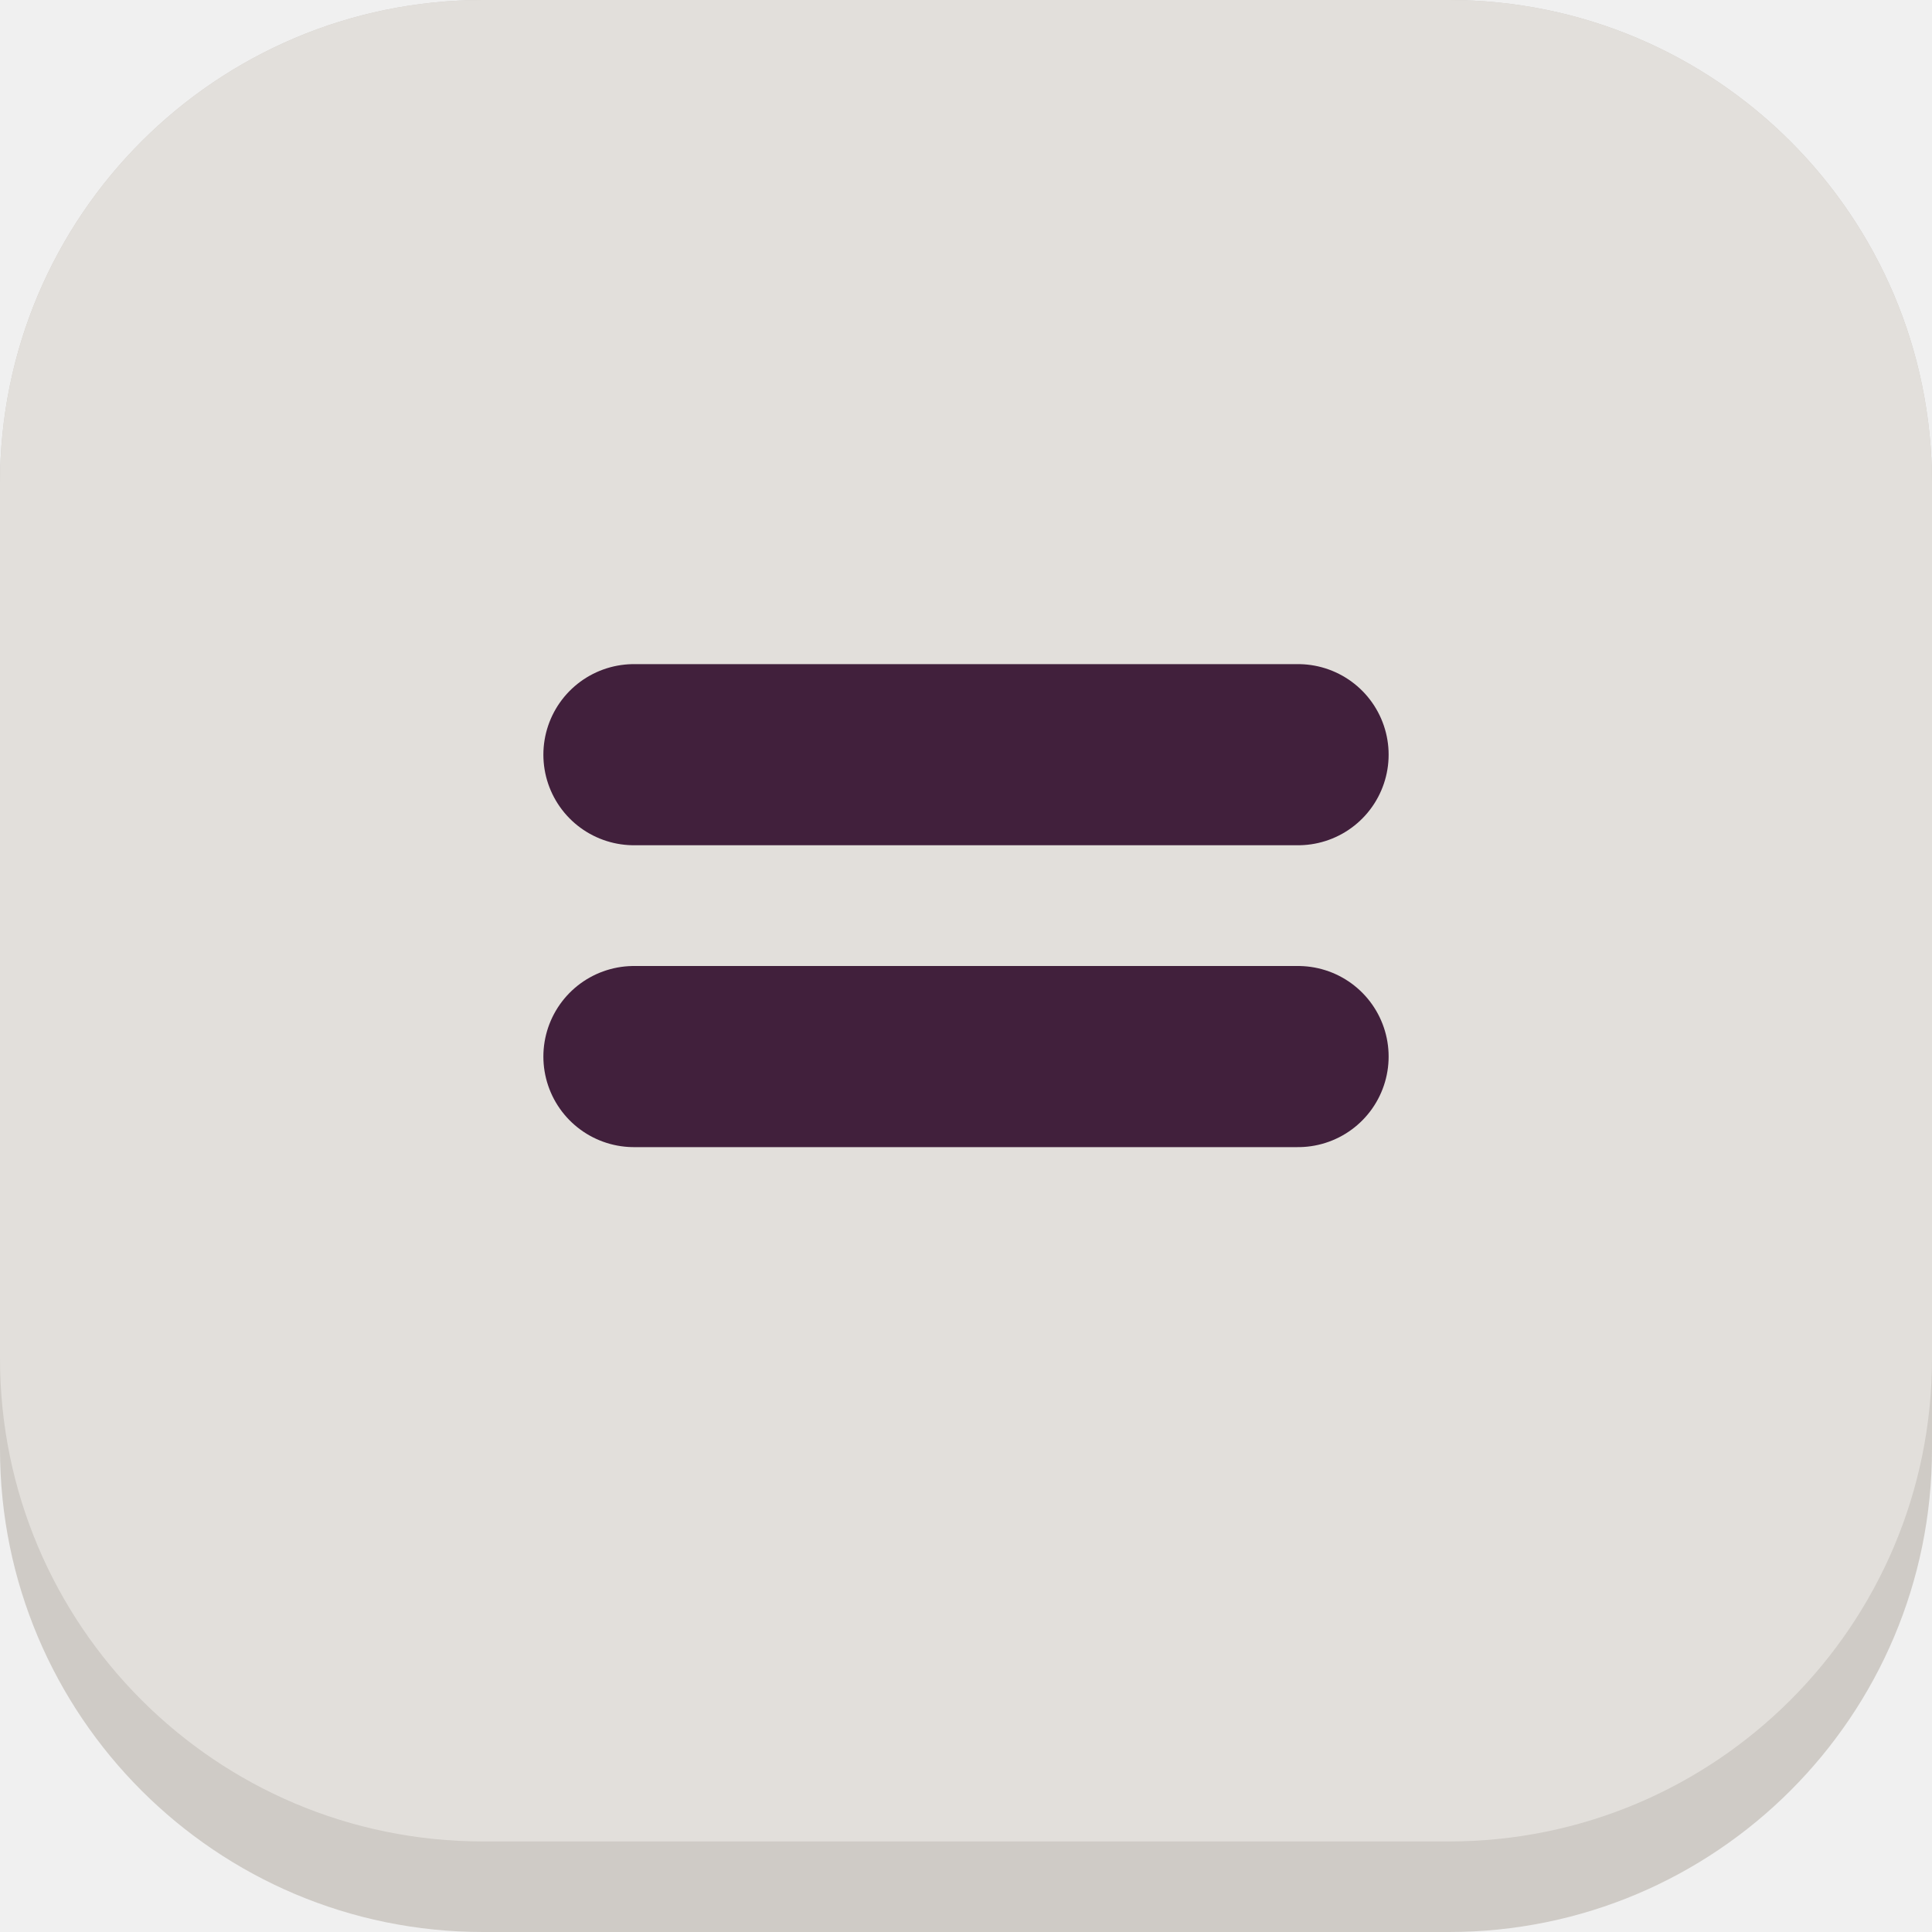
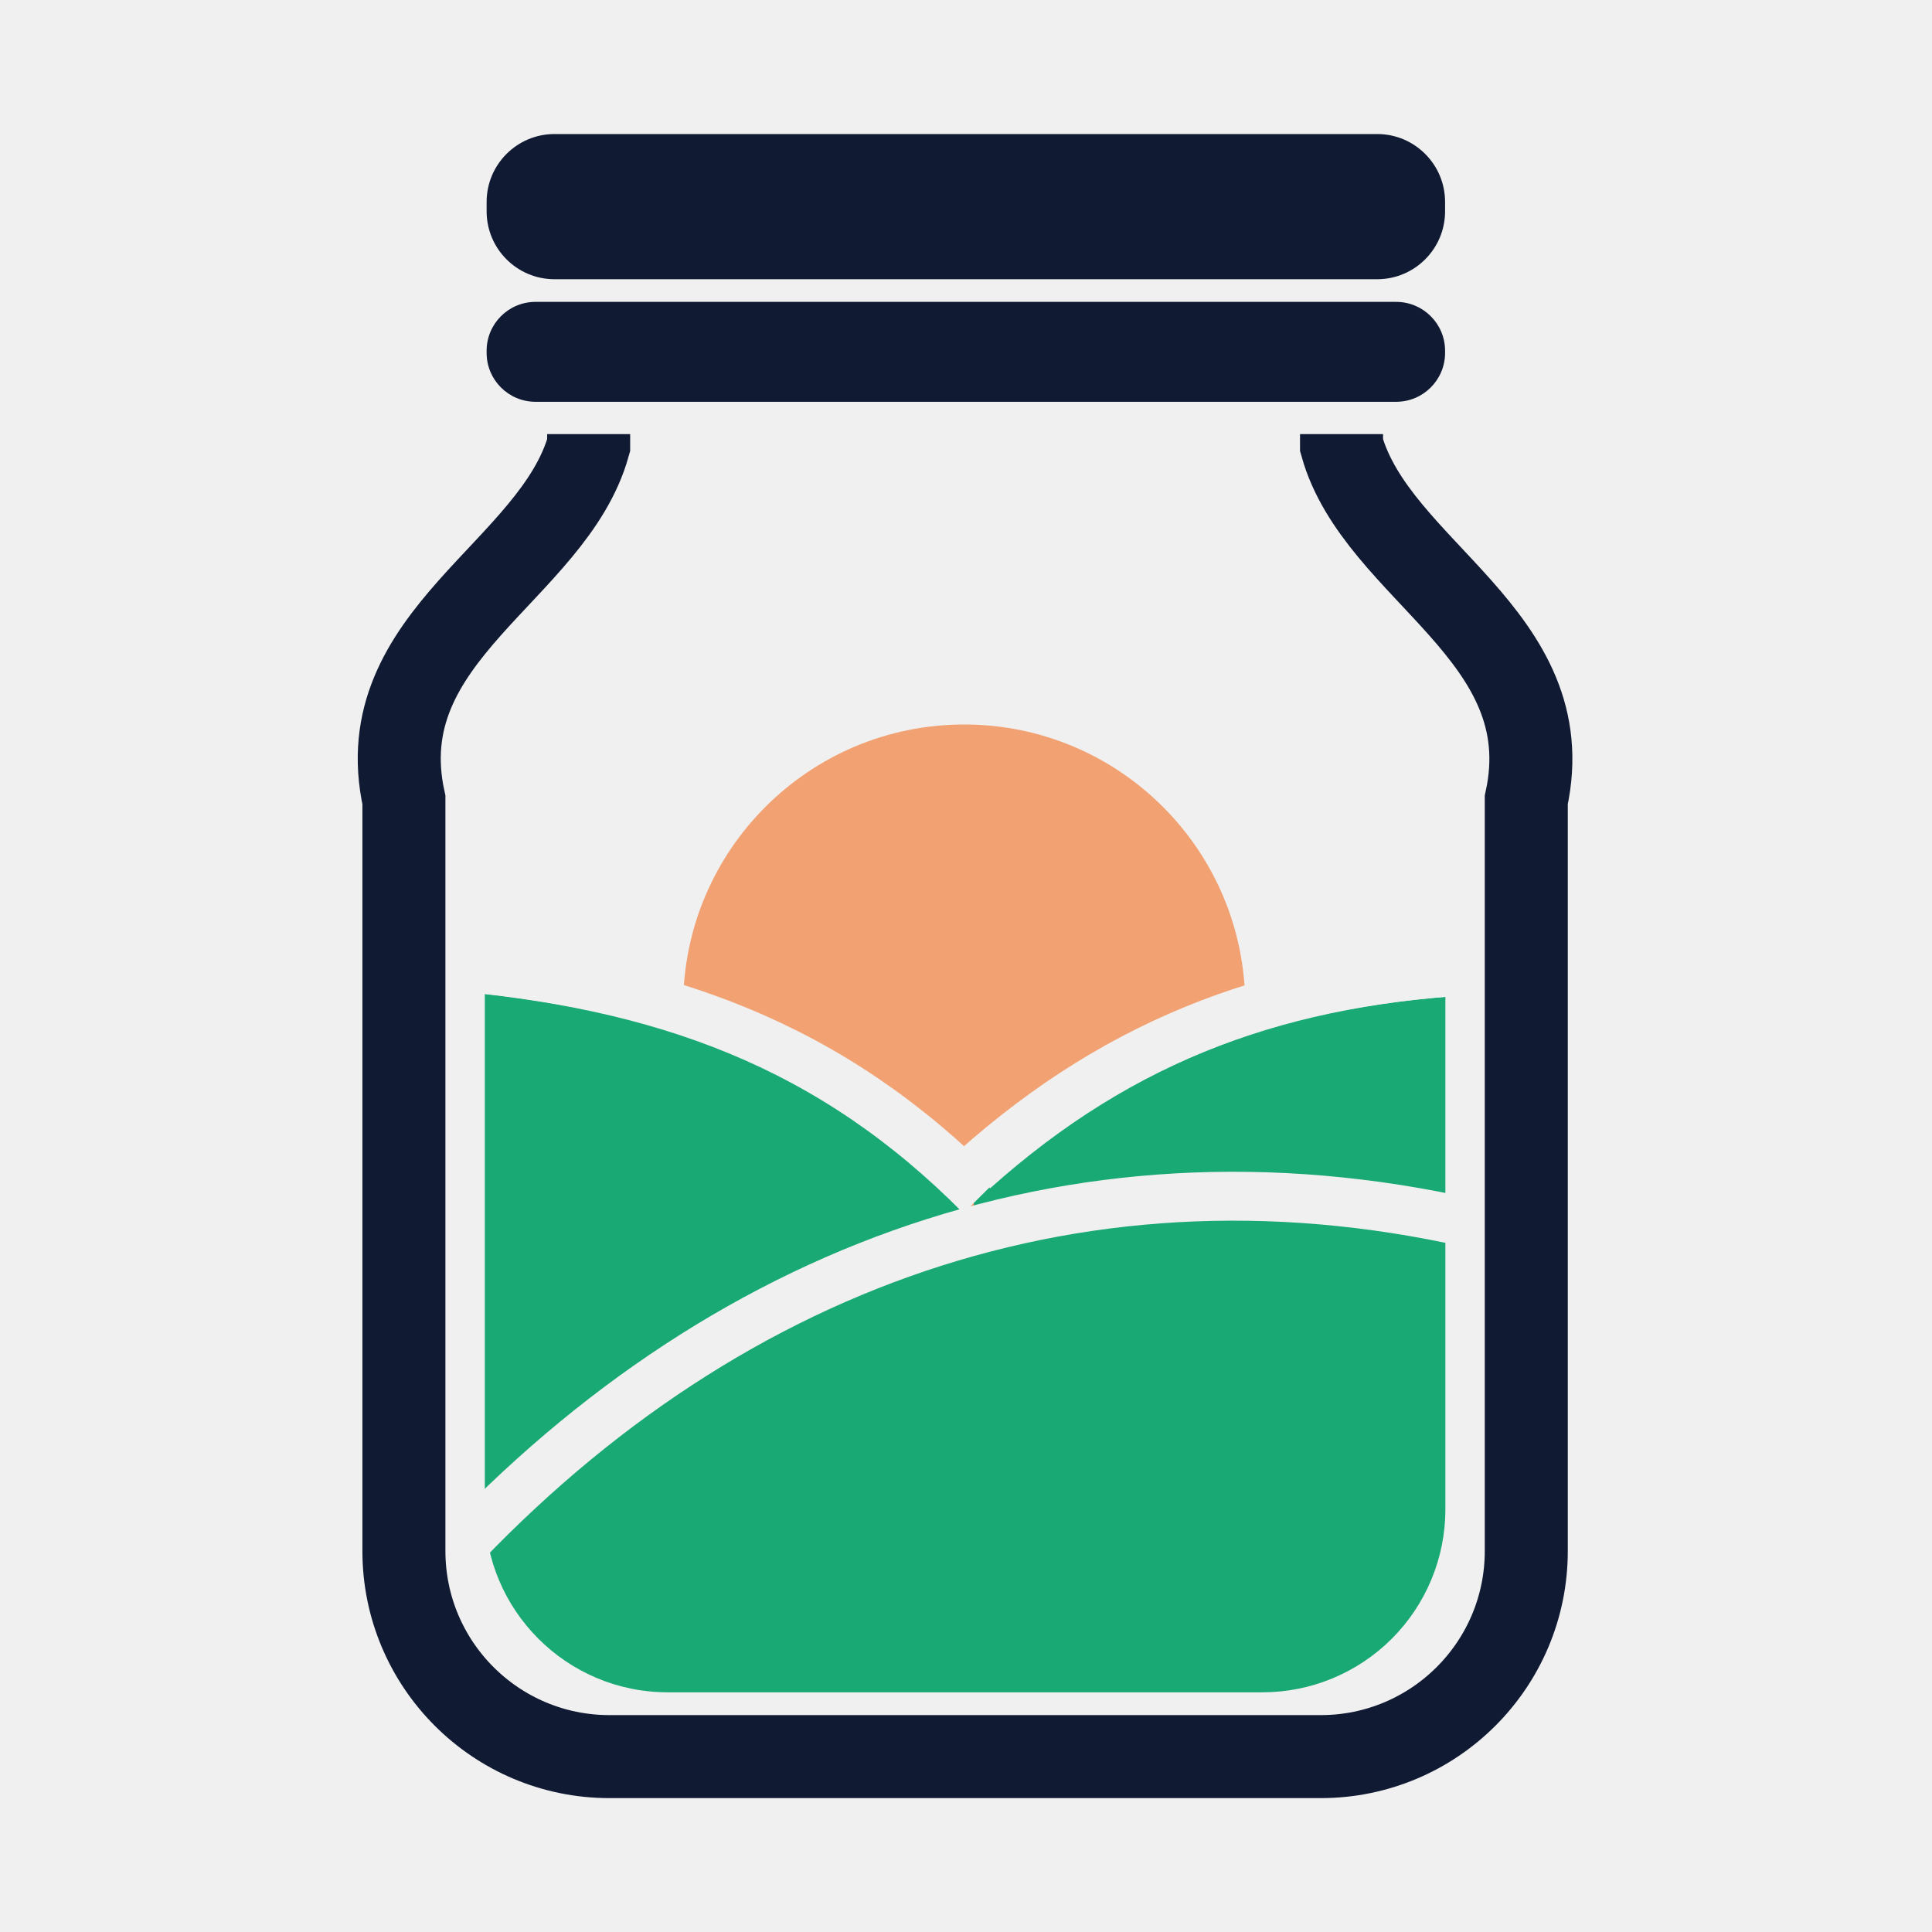
- <svg xmlns="http://www.w3.org/2000/svg" viewBox="0 0 32 32">
-   <rect width="32" height="32" fill="#CFCBC6" rx="8" />
-   <rect width="32" height="30.5" fill="#E2DFDB" rx="8" />
-   <path stroke="#41203C" stroke-linecap="round" stroke-width="3" d="M10.5 12.5h11m-11 5h11" />
+ <svg xmlns="http://www.w3.org/2000/svg" viewBox="0 0 64 64">
+   <rect x="16.12" y="4.44" width="31.75" height="4.81" rx="2.25" fill="#101a33" />
+   <rect x="16.12" y="10" width="31.75" height="3.31" rx="1.62" fill="#101a33" />
+   <path d="M19.5 14.38L19.5 14.75C18.33 18.94 12.18 21.04 13.38 26.5L13.38 51.38A6.81 6.81 0 0 0 20.19 58.19L43.75 58.19A6.81 6.81 0 0 0 50.56 51.38L50.56 26.5C51.75 21.04 45.61 18.94 44.44 14.75L44.44 14.38" fill="none" stroke="#101a33" stroke-width="2.75" />
+   <mask id="g">
+     <path d="M16.06 23.75H47.88V50A6.06 6.06 0 0 1 41.81 56.06H22.12A6.06 6.06 0 0 1 16.06 50Z" fill="#fff" />
+     <path d="M14.57 31.97C22 32.57 27.55 34.63 32.49 39.62M32.26 38.76C37.21 34.34 42.5 32.42 49.33 32.12M14.94 51.61C24.29 41.59 36.61 37.34 49.98 40.83" fill="none" stroke="#000" stroke-width="1.62" />
+   </mask>
+   <g mask="url(#g)">
+     <circle cx="31.94" cy="33.31" r="9.31" fill="#f2a272" />
+     <path d="M14.57 32.78C22 33.38 27.55 35.44 32.49 40.44L32.49 62.5H12.5ZM32.26 39.57C37.21 35.16 42.5 33.23 49.33 32.93L51.88 62.5H32.26ZM14.94 52.42C24.29 42.4 36.61 38.15 49.98 41.64L51.88 62.5H12.5Z" fill="#19a974" />
+   </g>
</svg>
